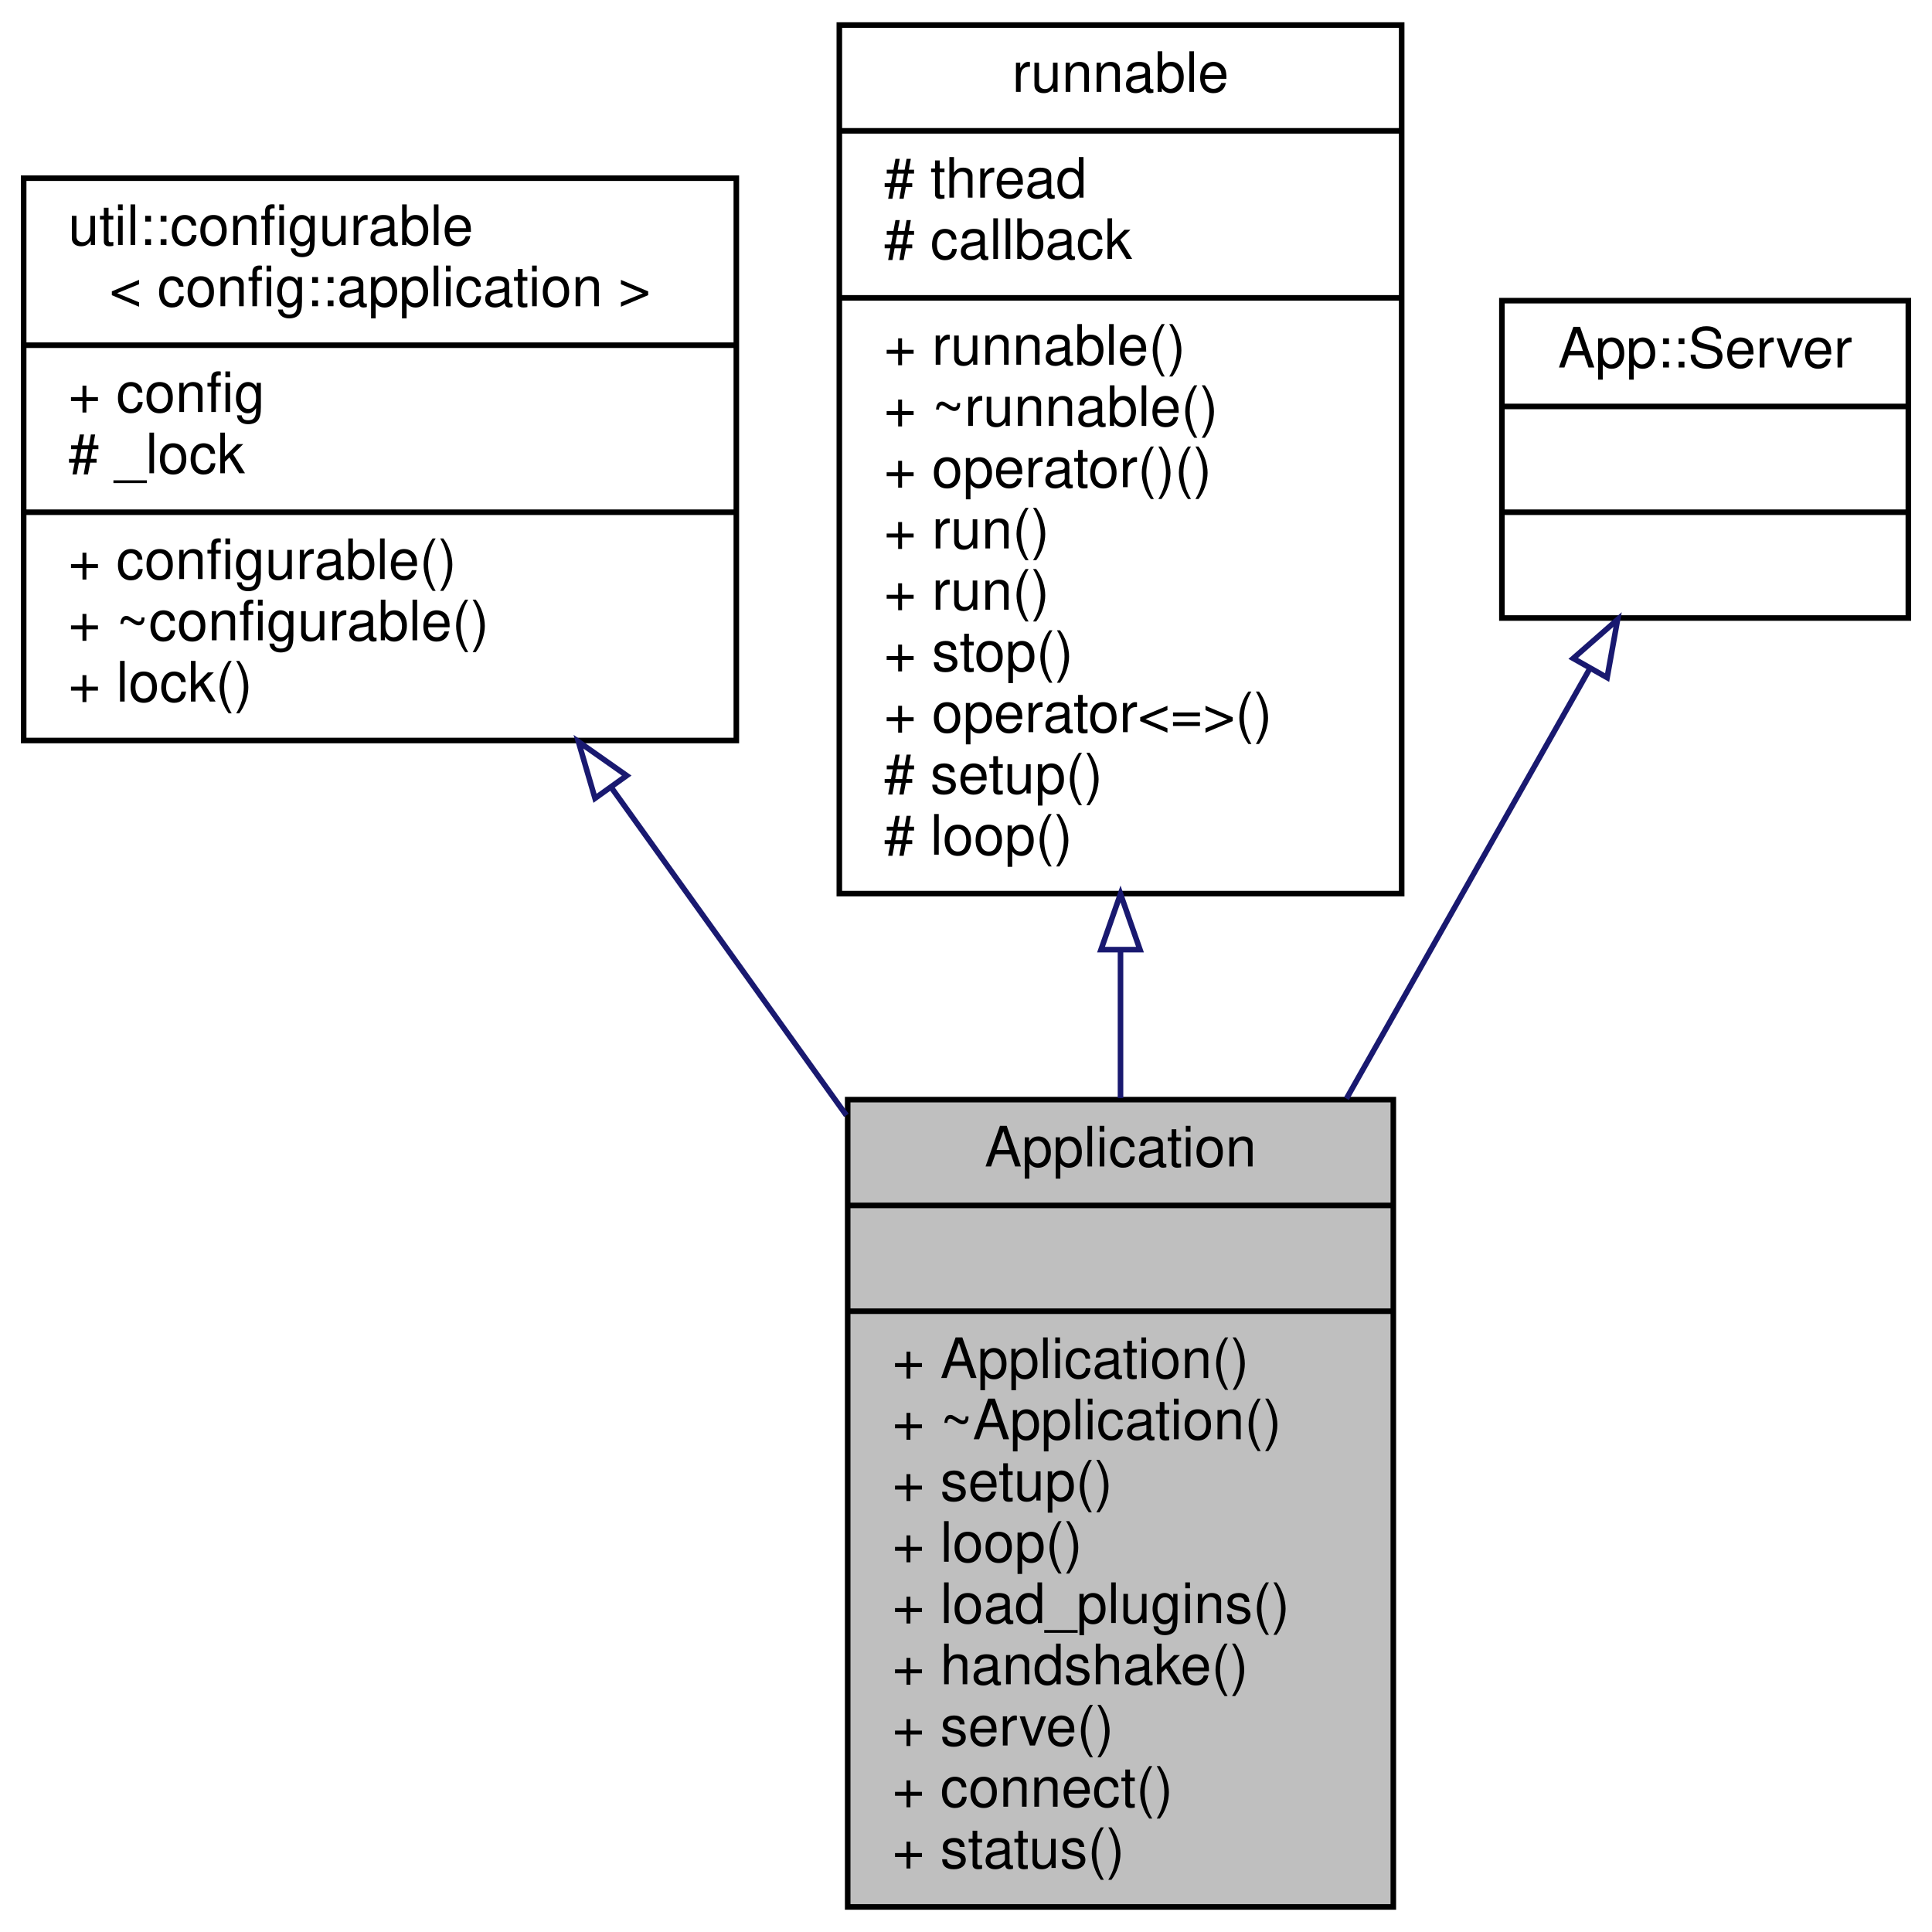
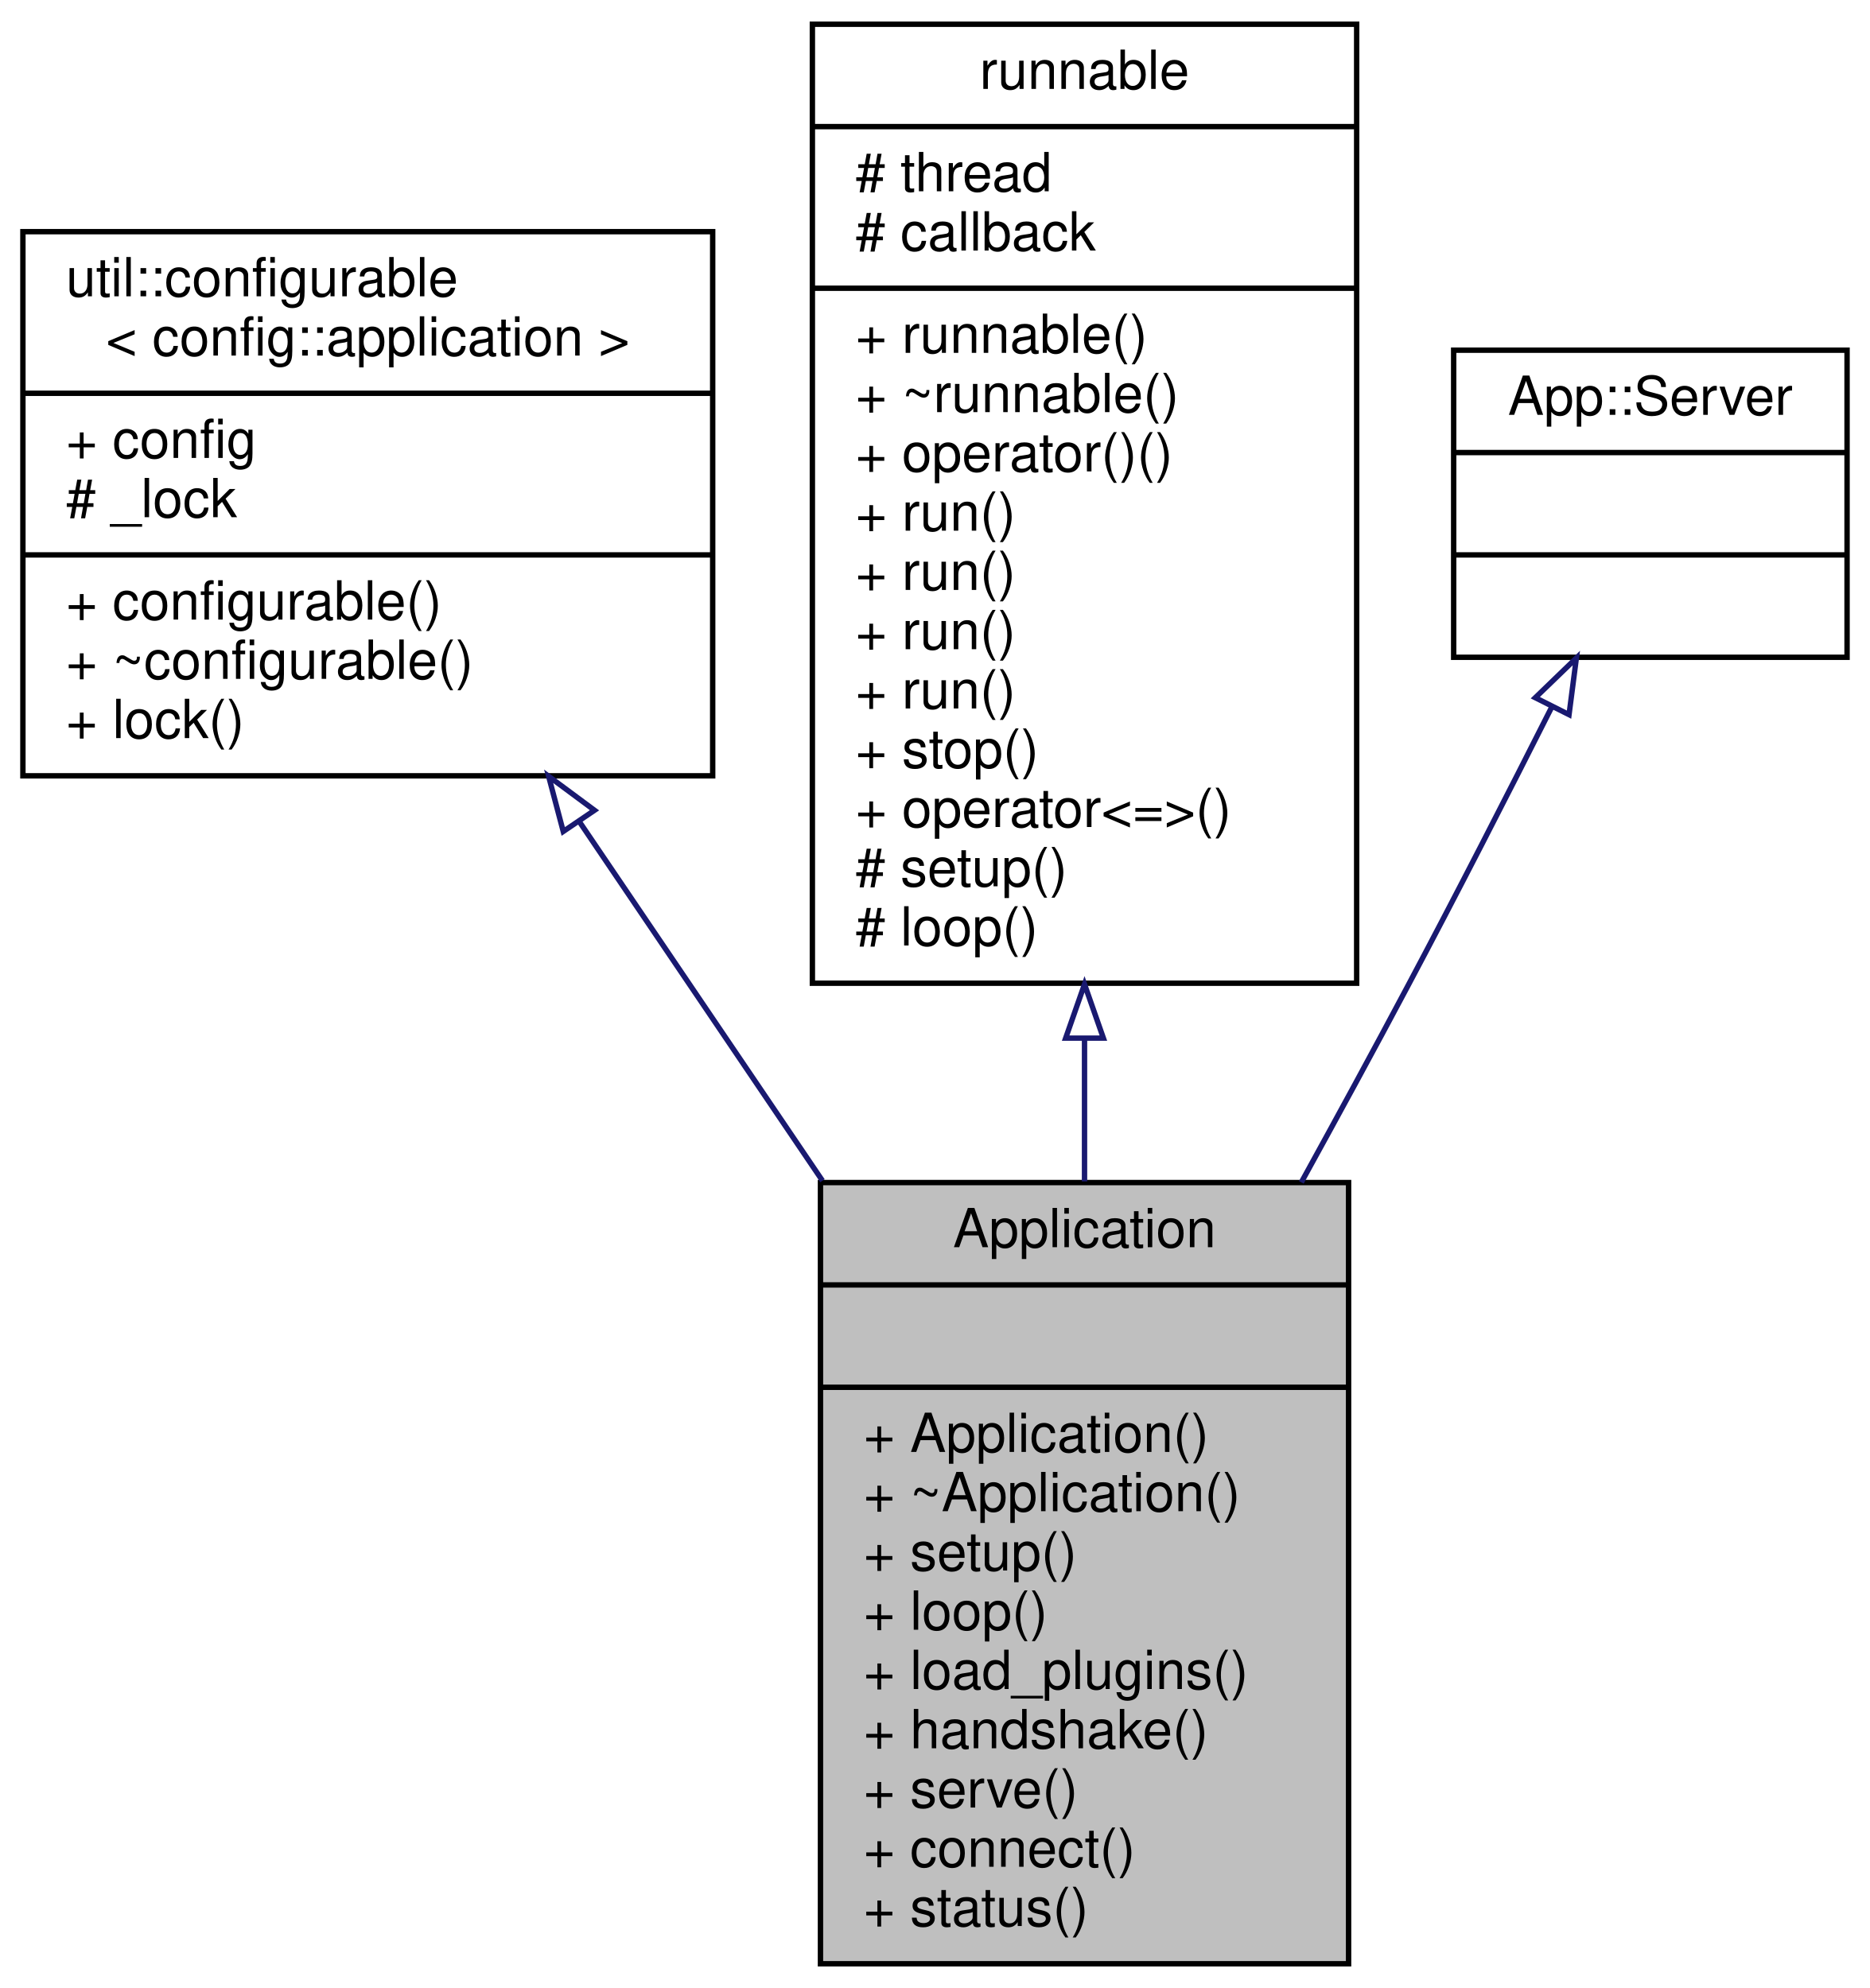
- <svg xmlns="http://www.w3.org/2000/svg" xmlns:xlink="http://www.w3.org/1999/xlink" width="347pt" height="347pt" viewBox="0.00 0.00 346.50 347.00">
-   <g id="graph0" class="graph" transform="scale(1 1) rotate(0) translate(4 343)">
+ <svg xmlns="http://www.w3.org/2000/svg" xmlns:xlink="http://www.w3.org/1999/xlink" width="347pt" height="369pt" viewBox="0.00 0.00 346.50 369.00">
+   <g id="graph0" class="graph" transform="scale(1 1) rotate(0) translate(4 365)">
    <g id="node1" class="node">
      <g id="a_node1">
        <a xlink:title=" ">
          <polygon fill="#bfbfbf" stroke="black" points="148,-0.5 148,-145.5 246,-145.5 246,-0.5 148,-0.5" />
          <text text-anchor="middle" x="197" y="-133.5" font-family="Helvetica,sans-Serif" font-size="10.00">Application</text>
          <polyline fill="none" stroke="black" points="148,-126.5 246,-126.5 " />
          <text text-anchor="middle" x="197" y="-114.5" font-family="Helvetica,sans-Serif" font-size="10.00"> </text>
          <polyline fill="none" stroke="black" points="148,-107.5 246,-107.5 " />
          <text text-anchor="start" x="156" y="-95.5" font-family="Helvetica,sans-Serif" font-size="10.00">+ Application()</text>
          <text text-anchor="start" x="156" y="-84.5" font-family="Helvetica,sans-Serif" font-size="10.00">+ ~Application()</text>
          <text text-anchor="start" x="156" y="-73.5" font-family="Helvetica,sans-Serif" font-size="10.00">+ setup()</text>
          <text text-anchor="start" x="156" y="-62.5" font-family="Helvetica,sans-Serif" font-size="10.00">+ loop()</text>
          <text text-anchor="start" x="156" y="-51.5" font-family="Helvetica,sans-Serif" font-size="10.00">+ load_plugins()</text>
          <text text-anchor="start" x="156" y="-40.5" font-family="Helvetica,sans-Serif" font-size="10.00">+ handshake()</text>
          <text text-anchor="start" x="156" y="-29.5" font-family="Helvetica,sans-Serif" font-size="10.00">+ serve()</text>
          <text text-anchor="start" x="156" y="-18.5" font-family="Helvetica,sans-Serif" font-size="10.00">+ connect()</text>
          <text text-anchor="start" x="156" y="-7.5" font-family="Helvetica,sans-Serif" font-size="10.00">+ status()</text>
        </a>
      </g>
    </g>
    <g id="node2" class="node">
      <g id="a_node2">
        <a target="_parent" xlink:href="../libpalliate/classutil_1_1configurable.html" xlink:title=" ">
-           <polygon fill="none" stroke="black" points="0,-210 0,-311 128,-311 128,-210 0,-210" />
-           <text text-anchor="start" x="8" y="-299" font-family="Helvetica,sans-Serif" font-size="10.00">util::configurable</text>
-           <text text-anchor="middle" x="64" y="-288" font-family="Helvetica,sans-Serif" font-size="10.00">&lt; config::application &gt;</text>
-           <polyline fill="none" stroke="black" points="0,-281 128,-281 " />
-           <text text-anchor="start" x="8" y="-269" font-family="Helvetica,sans-Serif" font-size="10.00">+ config</text>
-           <text text-anchor="start" x="8" y="-258" font-family="Helvetica,sans-Serif" font-size="10.00"># _lock</text>
-           <polyline fill="none" stroke="black" points="0,-251 128,-251 " />
-           <text text-anchor="start" x="8" y="-239" font-family="Helvetica,sans-Serif" font-size="10.00">+ configurable()</text>
-           <text text-anchor="start" x="8" y="-228" font-family="Helvetica,sans-Serif" font-size="10.00">+ ~configurable()</text>
-           <text text-anchor="start" x="8" y="-217" font-family="Helvetica,sans-Serif" font-size="10.00">+ lock()</text>
+           <polygon fill="none" stroke="black" points="0,-221 0,-322 128,-322 128,-221 0,-221" />
+           <text text-anchor="start" x="8" y="-310" font-family="Helvetica,sans-Serif" font-size="10.00">util::configurable</text>
+           <text text-anchor="middle" x="64" y="-299" font-family="Helvetica,sans-Serif" font-size="10.00">&lt; config::application &gt;</text>
+           <polyline fill="none" stroke="black" points="0,-292 128,-292 " />
+           <text text-anchor="start" x="8" y="-280" font-family="Helvetica,sans-Serif" font-size="10.00">+ config</text>
+           <text text-anchor="start" x="8" y="-269" font-family="Helvetica,sans-Serif" font-size="10.00"># _lock</text>
+           <polyline fill="none" stroke="black" points="0,-262 128,-262 " />
+           <text text-anchor="start" x="8" y="-250" font-family="Helvetica,sans-Serif" font-size="10.00">+ configurable()</text>
+           <text text-anchor="start" x="8" y="-239" font-family="Helvetica,sans-Serif" font-size="10.00">+ ~configurable()</text>
+           <text text-anchor="start" x="8" y="-228" font-family="Helvetica,sans-Serif" font-size="10.00">+ lock()</text>
        </a>
      </g>
    </g>
    <g id="edge1" class="edge">
-       <path fill="none" stroke="midnightblue" d="M105.48,-201.65C118.87,-182.97 133.86,-162.07 147.76,-142.68" />
-       <polygon fill="none" stroke="midnightblue" points="102.62,-199.62 99.64,-209.79 108.31,-203.7 102.62,-199.62" />
+       <path fill="none" stroke="midnightblue" d="M103.28,-212.46C117.42,-191.58 133.54,-167.76 148.37,-145.84" />
+       <polygon fill="none" stroke="midnightblue" points="100.27,-210.67 97.56,-220.91 106.07,-214.6 100.27,-210.67" />
    </g>
    <g id="node3" class="node">
      <g id="a_node3">
        <a target="_parent" xlink:href="../libpalliate/classrunnable.html" xlink:title=" ">
-           <polygon fill="none" stroke="black" points="146.5,-182.5 146.5,-338.5 247.5,-338.5 247.5,-182.5 146.5,-182.5" />
-           <text text-anchor="middle" x="197" y="-326.5" font-family="Helvetica,sans-Serif" font-size="10.00">runnable</text>
-           <polyline fill="none" stroke="black" points="146.5,-319.5 247.5,-319.5 " />
-           <text text-anchor="start" x="154.5" y="-307.5" font-family="Helvetica,sans-Serif" font-size="10.00"># thread</text>
-           <text text-anchor="start" x="154.5" y="-296.5" font-family="Helvetica,sans-Serif" font-size="10.00"># callback</text>
-           <polyline fill="none" stroke="black" points="146.5,-289.5 247.5,-289.5 " />
-           <text text-anchor="start" x="154.5" y="-277.5" font-family="Helvetica,sans-Serif" font-size="10.00">+ runnable()</text>
-           <text text-anchor="start" x="154.5" y="-266.5" font-family="Helvetica,sans-Serif" font-size="10.00">+ ~runnable()</text>
-           <text text-anchor="start" x="154.5" y="-255.5" font-family="Helvetica,sans-Serif" font-size="10.00">+ operator()()</text>
+           <polygon fill="none" stroke="black" points="146.5,-182.5 146.5,-360.5 247.5,-360.5 247.5,-182.5 146.5,-182.5" />
+           <text text-anchor="middle" x="197" y="-348.5" font-family="Helvetica,sans-Serif" font-size="10.00">runnable</text>
+           <polyline fill="none" stroke="black" points="146.5,-341.5 247.5,-341.5 " />
+           <text text-anchor="start" x="154.5" y="-329.5" font-family="Helvetica,sans-Serif" font-size="10.00"># thread</text>
+           <text text-anchor="start" x="154.5" y="-318.5" font-family="Helvetica,sans-Serif" font-size="10.00"># callback</text>
+           <polyline fill="none" stroke="black" points="146.5,-311.5 247.5,-311.5 " />
+           <text text-anchor="start" x="154.5" y="-299.5" font-family="Helvetica,sans-Serif" font-size="10.00">+ runnable()</text>
+           <text text-anchor="start" x="154.5" y="-288.5" font-family="Helvetica,sans-Serif" font-size="10.00">+ ~runnable()</text>
+           <text text-anchor="start" x="154.5" y="-277.5" font-family="Helvetica,sans-Serif" font-size="10.00">+ operator()()</text>
+           <text text-anchor="start" x="154.5" y="-266.5" font-family="Helvetica,sans-Serif" font-size="10.00">+ run()</text>
+           <text text-anchor="start" x="154.5" y="-255.5" font-family="Helvetica,sans-Serif" font-size="10.00">+ run()</text>
          <text text-anchor="start" x="154.5" y="-244.5" font-family="Helvetica,sans-Serif" font-size="10.00">+ run()</text>
          <text text-anchor="start" x="154.5" y="-233.5" font-family="Helvetica,sans-Serif" font-size="10.00">+ run()</text>
          <text text-anchor="start" x="154.5" y="-222.5" font-family="Helvetica,sans-Serif" font-size="10.00">+ stop()</text>
          <text text-anchor="start" x="154.5" y="-211.5" font-family="Helvetica,sans-Serif" font-size="10.00">+ operator&lt;=&gt;()</text>
          <text text-anchor="start" x="154.5" y="-200.5" font-family="Helvetica,sans-Serif" font-size="10.00"># setup()</text>
          <text text-anchor="start" x="154.5" y="-189.5" font-family="Helvetica,sans-Serif" font-size="10.00"># loop()</text>
        </a>
      </g>
    </g>
    <g id="edge2" class="edge">
-       <path fill="none" stroke="midnightblue" d="M197,-172.42C197,-163.49 197,-154.5 197,-145.77" />
-       <polygon fill="none" stroke="midnightblue" points="193.5,-172.44 197,-182.44 200.5,-172.44 193.5,-172.44" />
+       <path fill="none" stroke="midnightblue" d="M197,-172.23C197,-163.3 197,-154.36 197,-145.72" />
+       <polygon fill="none" stroke="midnightblue" points="193.5,-172.31 197,-182.31 200.5,-172.31 193.5,-172.31" />
    </g>
    <g id="node4" class="node">
      <g id="a_node4">
        <a xlink:title=" ">
-           <polygon fill="none" stroke="black" points="265.5,-232 265.5,-289 338.5,-289 338.5,-232 265.5,-232" />
-           <text text-anchor="middle" x="302" y="-277" font-family="Helvetica,sans-Serif" font-size="10.00">App::Server</text>
-           <polyline fill="none" stroke="black" points="265.5,-270 338.5,-270 " />
-           <text text-anchor="middle" x="302" y="-258" font-family="Helvetica,sans-Serif" font-size="10.00"> </text>
-           <polyline fill="none" stroke="black" points="265.5,-251 338.5,-251 " />
-           <text text-anchor="middle" x="302" y="-239" font-family="Helvetica,sans-Serif" font-size="10.00"> </text>
+           <polygon fill="none" stroke="black" points="265.5,-243 265.5,-300 338.5,-300 338.5,-243 265.5,-243" />
+           <text text-anchor="middle" x="302" y="-288" font-family="Helvetica,sans-Serif" font-size="10.00">App::Server</text>
+           <polyline fill="none" stroke="black" points="265.5,-281 338.5,-281 " />
+           <text text-anchor="middle" x="302" y="-269" font-family="Helvetica,sans-Serif" font-size="10.00"> </text>
+           <polyline fill="none" stroke="black" points="265.5,-262 338.5,-262 " />
+           <text text-anchor="middle" x="302" y="-250" font-family="Helvetica,sans-Serif" font-size="10.00"> </text>
        </a>
      </g>
    </g>
    <g id="edge3" class="edge">
-       <path fill="none" stroke="midnightblue" d="M281.19,-222.74C268.74,-200.73 252.48,-172.01 237.58,-145.68" />
-       <polygon fill="none" stroke="midnightblue" points="278.31,-224.75 286.28,-231.73 284.4,-221.3 278.31,-224.75" />
+       <path fill="none" stroke="midnightblue" d="M283.73,-233.82C275.67,-217.84 266,-198.92 257,-182 250.71,-170.16 243.91,-157.67 237.23,-145.54" />
+       <polygon fill="none" stroke="midnightblue" points="280.65,-235.5 288.27,-242.86 286.91,-232.35 280.65,-235.5" />
    </g>
  </g>
</svg>
